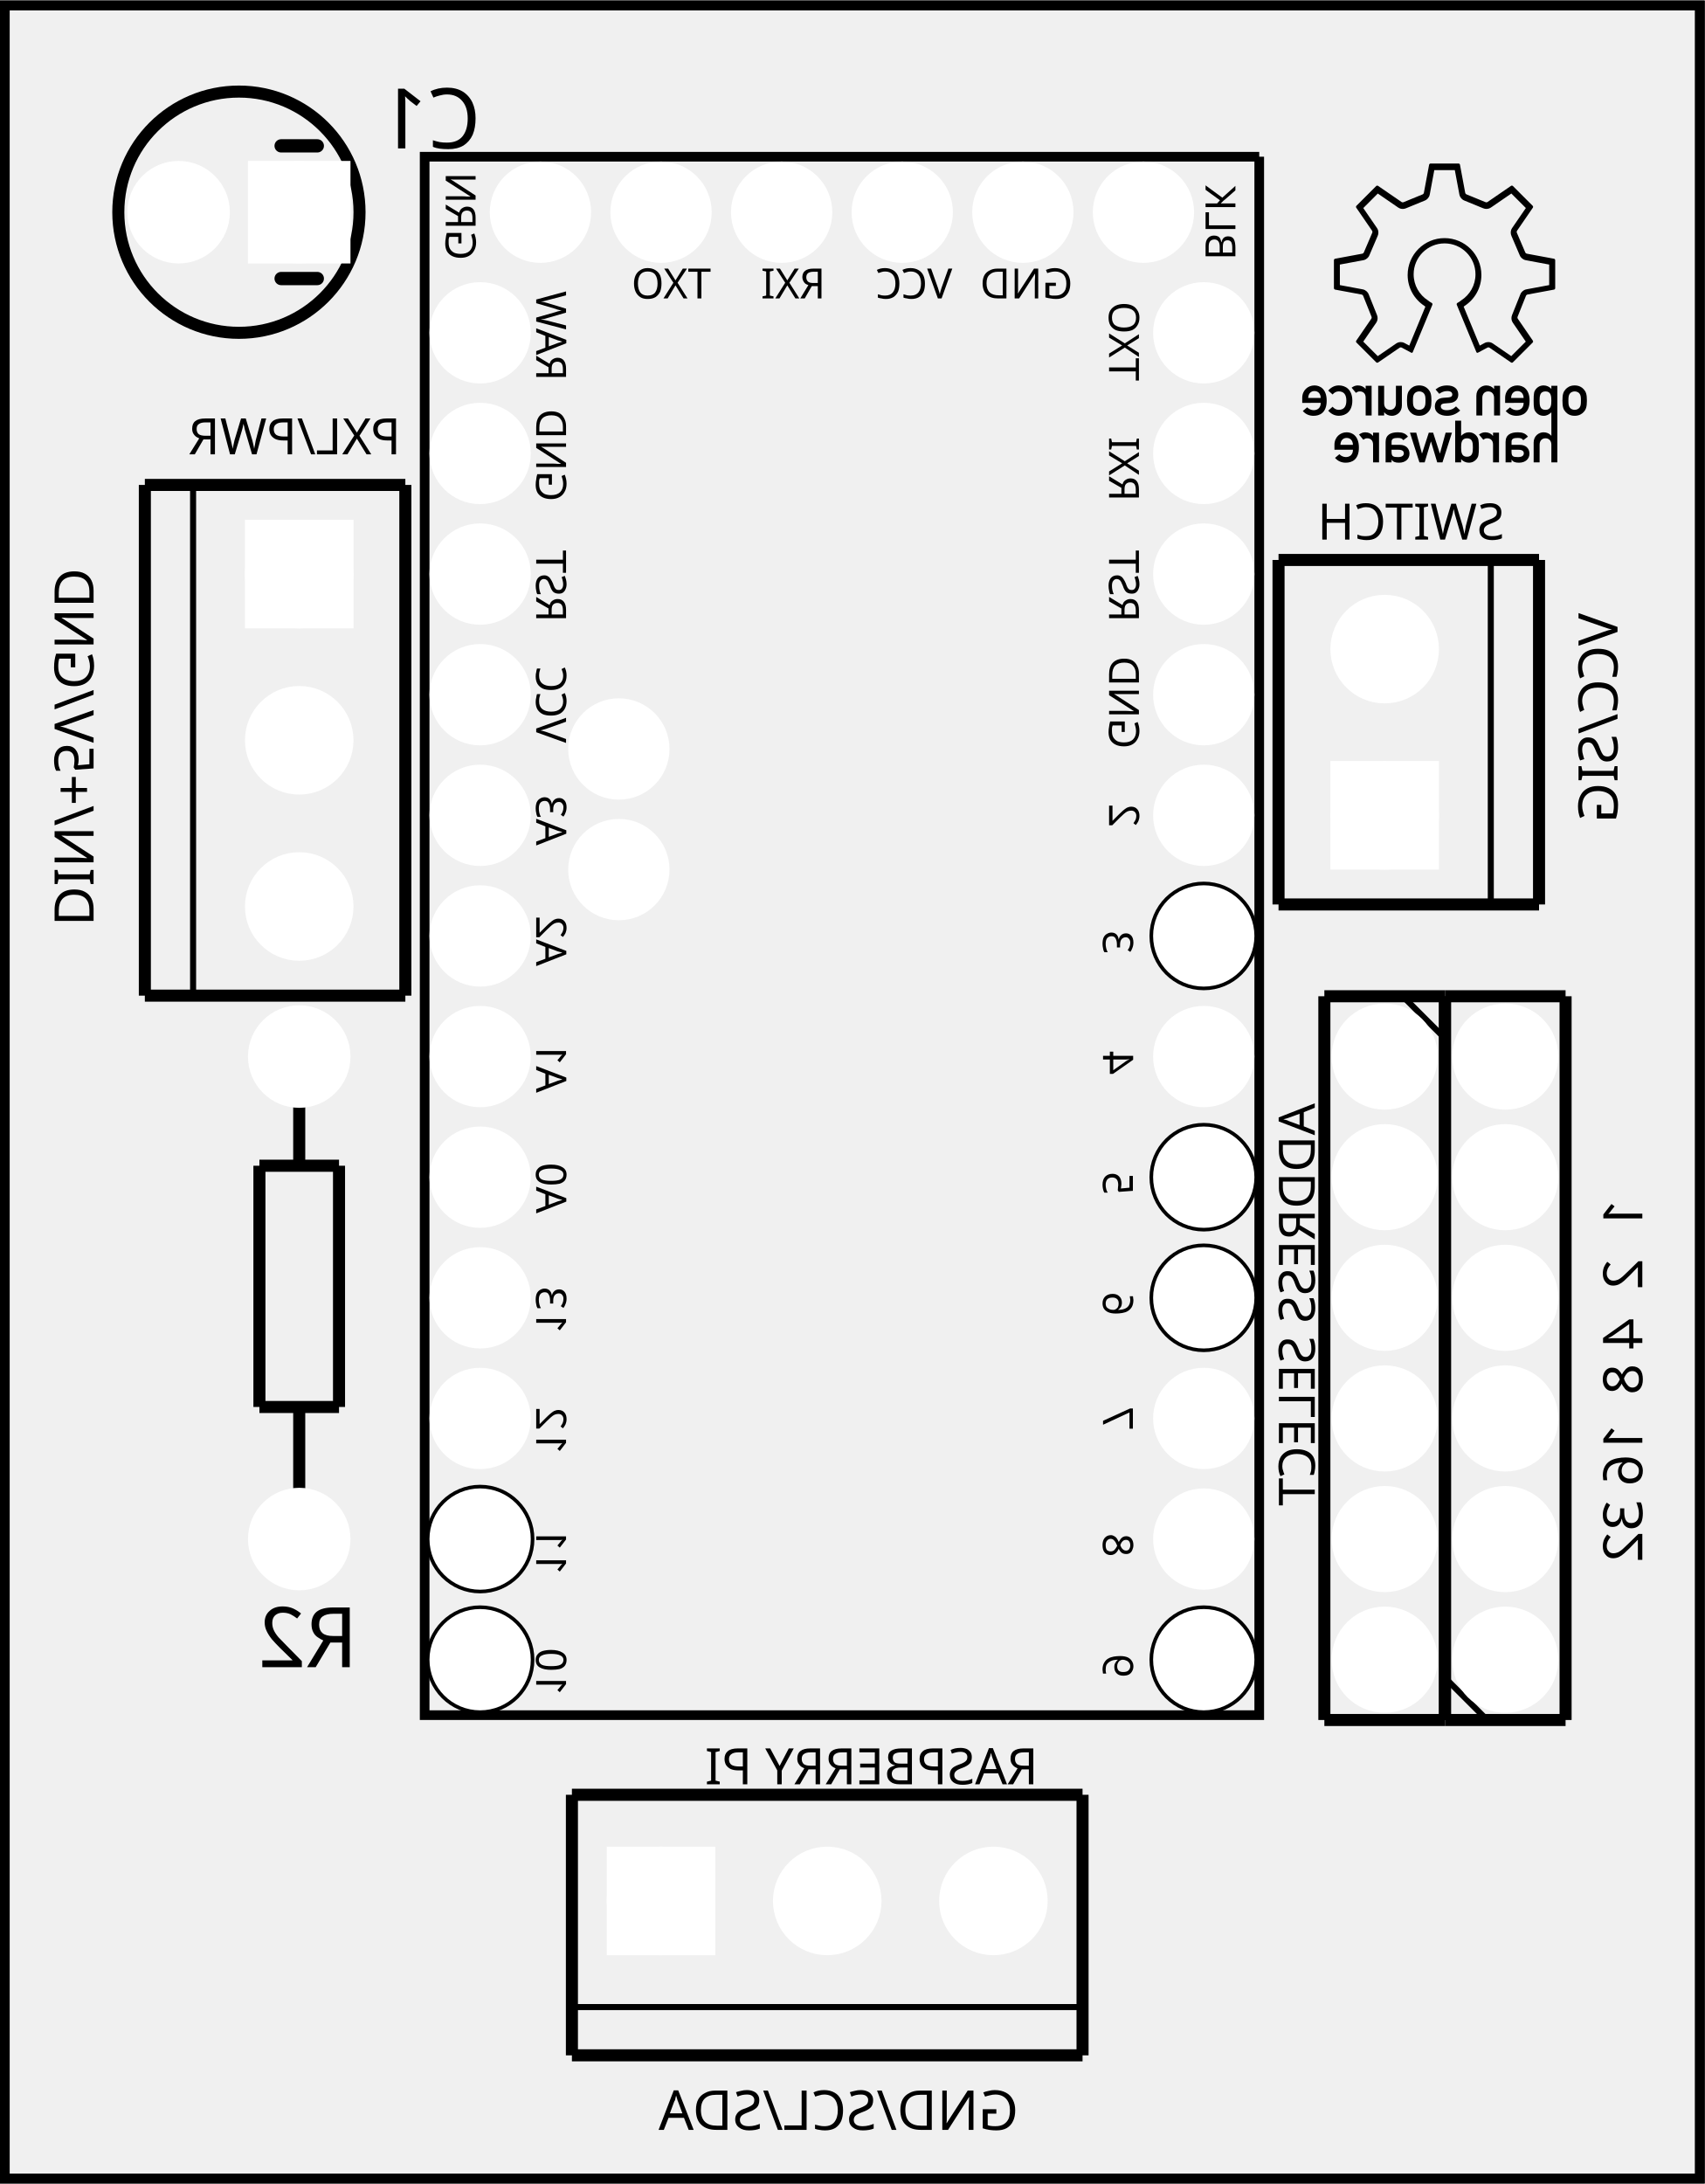
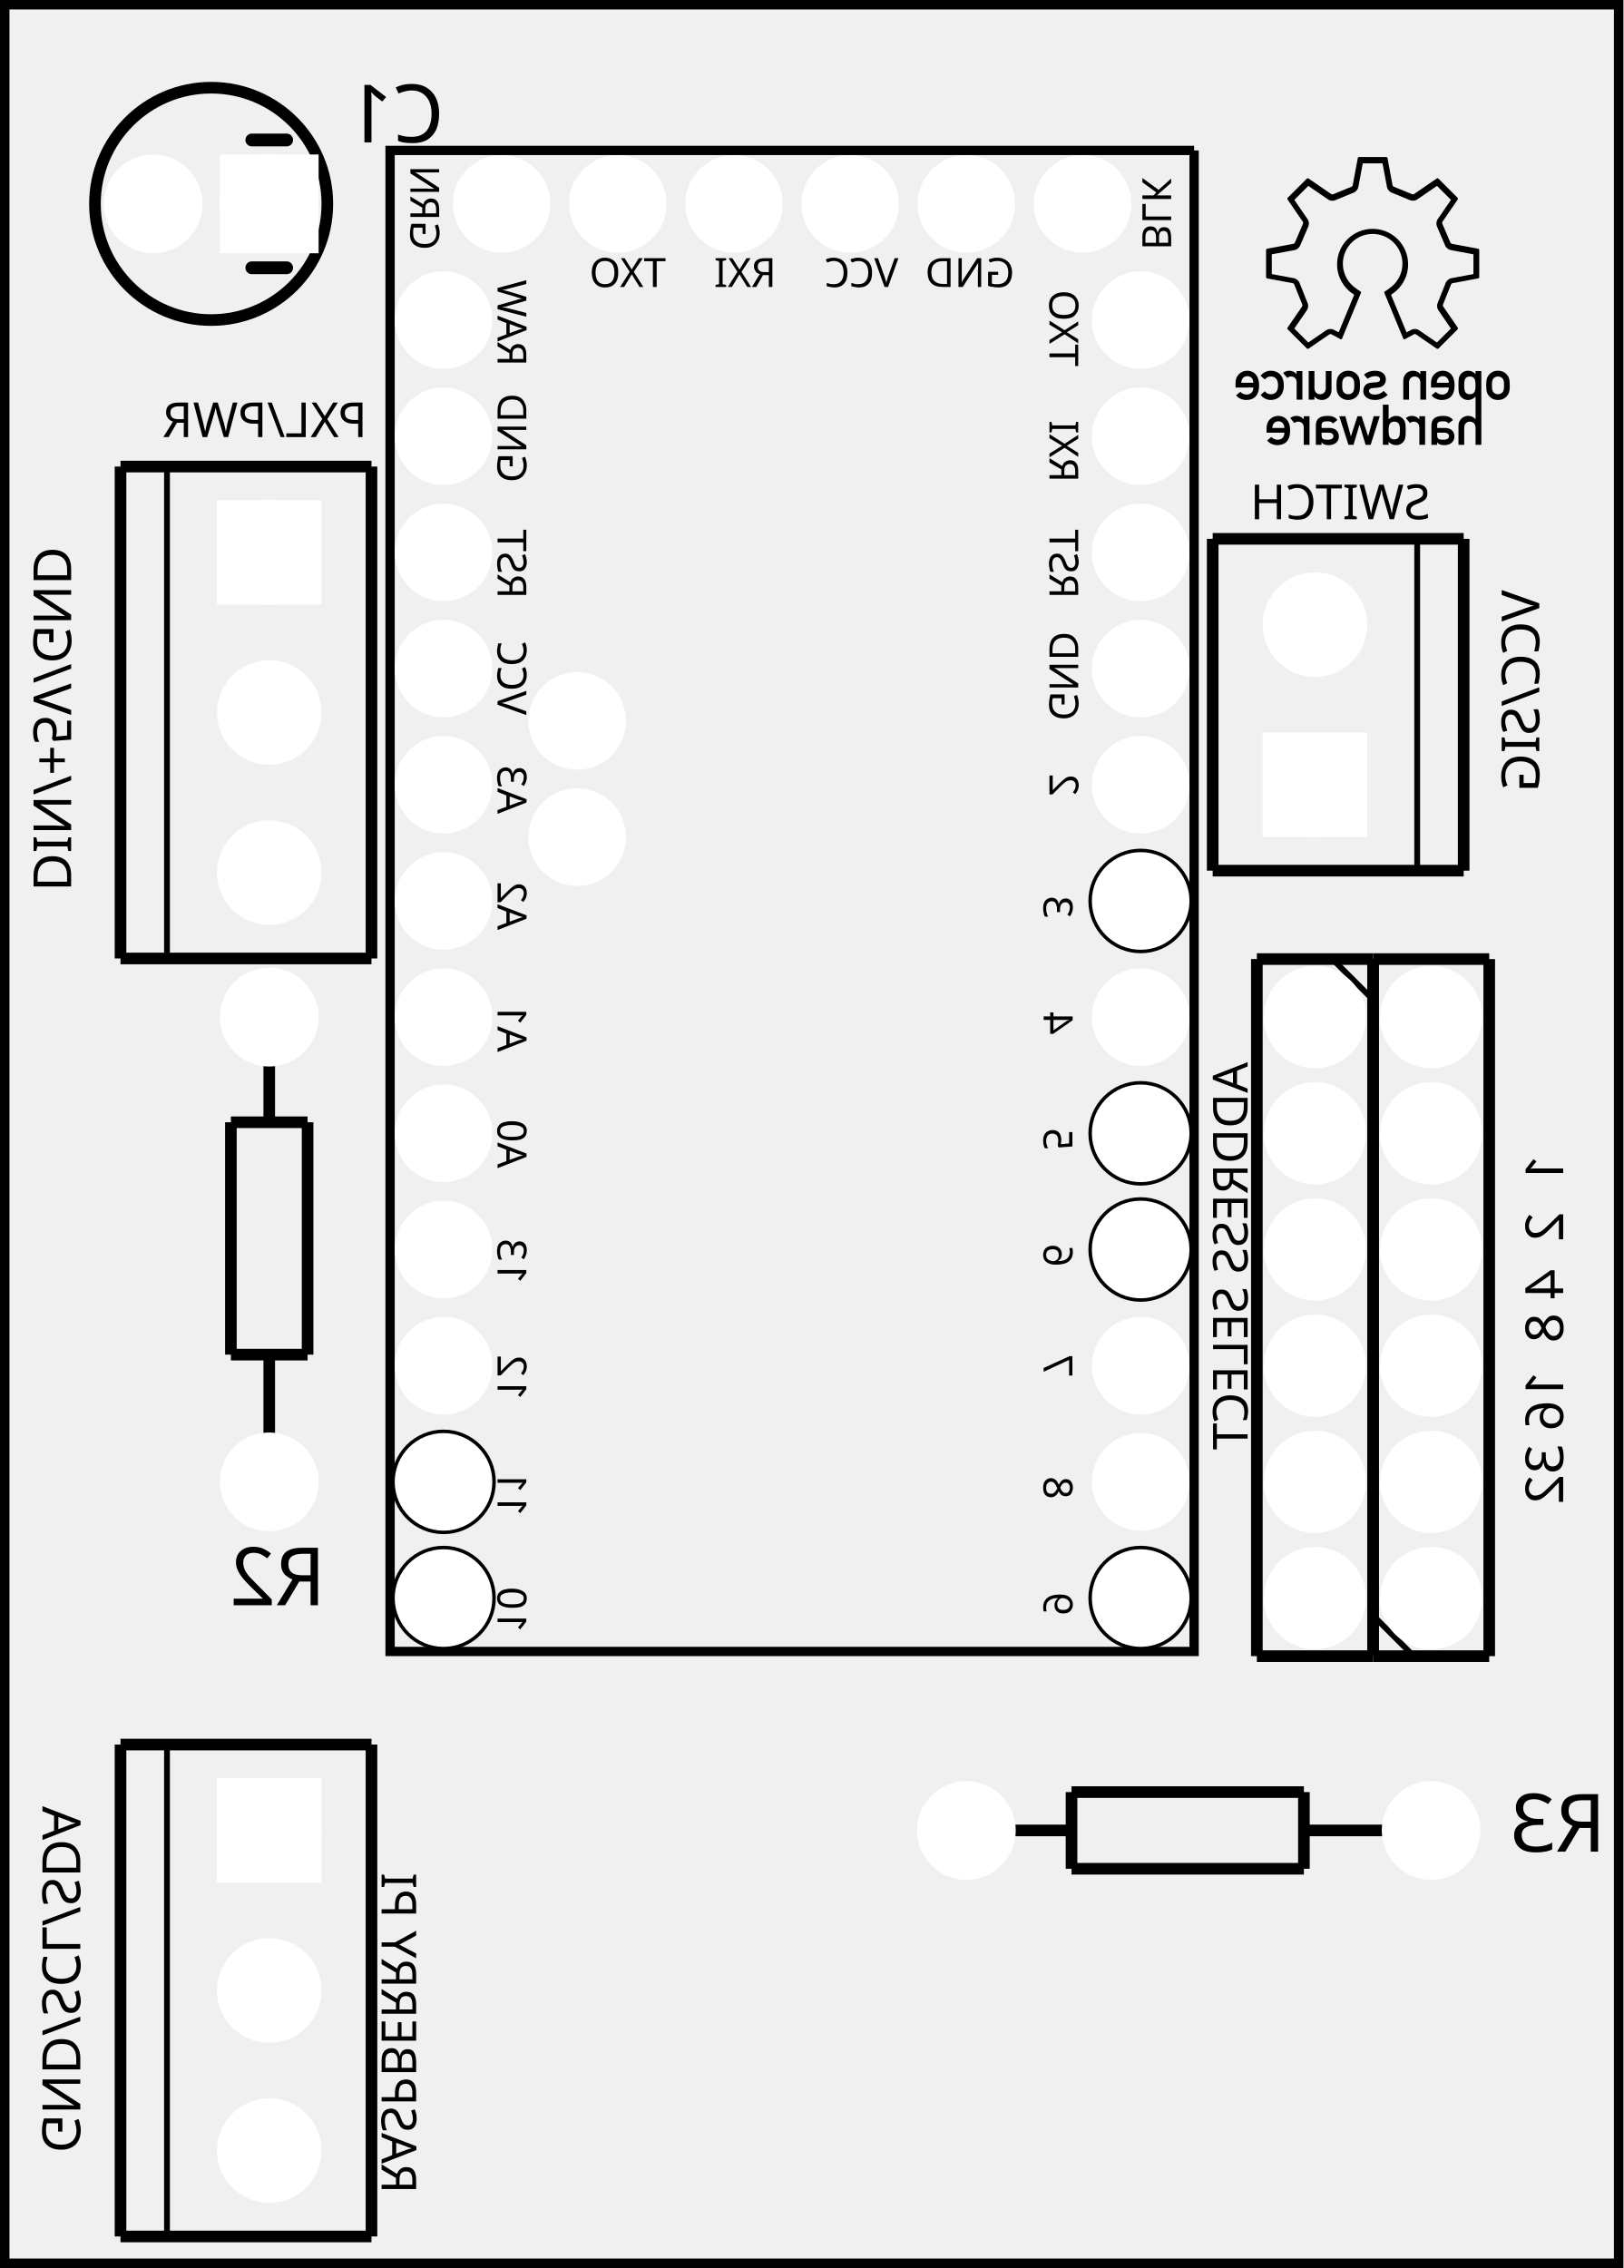
- <svg xmlns="http://www.w3.org/2000/svg" width="1.413in" x="0in" version="1.2" y="0in" height="1.81in" viewBox="0 0 101.769 130.298" baseProfile="tiny">
-   <g transform="matrix(-1, 0, 0, 1, 101.769, 0)">
+ <svg xmlns="http://www.w3.org/2000/svg" width="1.397in" x="0in" version="1.2" y="0in" height="1.952in" viewBox="0 0 100.59 140.551" baseProfile="tiny">
+   <g transform="matrix(-1, 0, 0, 1, 100.59, 0)">
    <g partID="19672">
      <g id="silkscreen">
-         <rect width="101.193" x="0.288" y="0.288" fill="none" height="129.722" stroke="black" stroke-width="0.576" />
+         <rect width="100.014" x="0.288" y="0.288" fill="none" height="139.975" stroke="black" stroke-width="0.576" />
      </g>
    </g>
    <g partID="19670">
      <g id="board">
-         <rect width="101.193" x="0.288" y="0.288" fill="none" height="129.722" stroke="black" fill-opacity="0.5" id="boardoutline" stroke-width="0.5" />
+         <rect width="100.014" x="0.288" y="0.288" fill="none" height="139.975" stroke="black" fill-opacity="0.5" id="boardoutline" stroke-width="0.5" />
+       </g>
+     </g>
+     <g partID="1580192">
+       <g transform="translate(9.20584,110.338)">
+         <g id="silkscreen">
+           <line stroke="black" y1="3.096" x1="5.4" y2="3.096" stroke-width="0.72" x2="10.584" />
+           <line stroke="black" y1="3.096" x1="24.984" y2="3.096" stroke-width="0.72" x2="28.8" />
+           <line stroke="black" y1="0.72" x1="10.584" y2="0.72" stroke-width="0.72" x2="24.984" />
+           <line stroke="black" y1="0.72" x1="24.984" y2="5.472" stroke-width="0.72" x2="24.984" />
+           <line stroke="black" y1="5.472" x1="24.984" y2="5.472" stroke-width="0.72" x2="10.584" />
+           <line stroke="black" y1="5.472" x1="10.584" y2="0.72" stroke-width="0.72" x2="10.584" />
+         </g>
      </g>
    </g>
    <g partID="1571080">
      <g transform="translate(7.03296,9.72776)">
        <g id="silkscreen">
          <path fill="black" fill-rule="evenodd" d="M4.499,17.837l0.356,0l0,-1.209c0,-0.437,-0.301,-0.584,-0.737,-0.584c-0.266,0,-0.461,0.07,-0.598,0.259l0.28,0.213c0.063,-0.101,0.15,-0.136,0.335,-0.136c0.255,0,0.363,0.06,0.363,0.227l0,0.185l-0.493,0c-0.381,0,-0.577,0.241,-0.577,0.524c0,0.308,0.231,0.542,0.625,0.542c0.241,0,0.363,-0.056,0.437,-0.178l0.007,0L4.499,17.837zM4.499,17.215c0,0.276,-0.101,0.308,-0.398,0.308c-0.241,0,-0.336,-0.105,-0.336,-0.224c0,-0.129,0.098,-0.213,0.308,-0.213l0.426,0L4.499,17.215z" />
          <path fill="black" fill-rule="evenodd" d="M5.247,17.837l0.356,0l0,-1.066c0,-0.258,0.171,-0.37,0.346,-0.37c0.091,0,0.15,0.024,0.234,0.088l0.259,-0.308c-0.108,-0.084,-0.227,-0.136,-0.37,-0.136c-0.189,0,-0.349,0.07,-0.461,0.21L5.603,16.254l0,-0.189l-0.356,0L5.247,17.837z" />
          <path fill="black" fill-rule="evenodd" d="M7.508,17.837l0.356,0l0,-2.488l-0.356,0l0,0.905c-0.133,-0.126,-0.276,-0.21,-0.458,-0.21c-0.217,0,-0.374,0.098,-0.475,0.231c-0.098,0.126,-0.126,0.241,-0.126,0.674c0,0.437,0.028,0.552,0.126,0.678c0.101,0.133,0.259,0.231,0.475,0.231c0.182,0,0.346,-0.084,0.458,-0.206L7.508,17.837zM7.159,16.401c0.332,0,0.349,0.294,0.349,0.549c0,0.259,-0.017,0.552,-0.349,0.552c-0.335,0,-0.353,-0.276,-0.353,-0.552C6.806,16.677,6.823,16.401,7.159,16.401" />
          <polygon fill="black" points="9.684,17.837,9.998,17.837,10.564,16.066,10.187,16.066,9.848,17.306,9.841,17.306,9.439,16.066,9.18,16.066,8.779,17.306,8.772,17.306,8.433,16.066,8.055,16.066,8.621,17.837,8.936,17.837,9.306,16.597,9.313,16.597" fill-rule="evenodd" />
          <path fill="black" fill-rule="evenodd" d="M11.661,17.837l0.356,0l0,-1.209c0,-0.437,-0.301,-0.584,-0.737,-0.584c-0.266,0,-0.461,0.07,-0.598,0.259l0.28,0.213c0.063,-0.101,0.15,-0.136,0.335,-0.136c0.255,0,0.363,0.06,0.363,0.227l0,0.185l-0.493,0c-0.381,0,-0.577,0.241,-0.577,0.524c0,0.308,0.231,0.542,0.626,0.542c0.241,0,0.363,-0.056,0.437,-0.178l0.007,0L11.661,17.837zM11.661,17.215c0,0.276,-0.101,0.308,-0.398,0.308c-0.241,0,-0.335,-0.105,-0.335,-0.224c0,-0.129,0.098,-0.213,0.308,-0.213l0.426,0L11.661,17.215z" />
          <path fill="black" fill-rule="evenodd" d="M12.409,17.837l0.356,0l0,-1.066c0,-0.258,0.171,-0.37,0.346,-0.37c0.091,0,0.15,0.024,0.234,0.088l0.259,-0.308c-0.108,-0.084,-0.227,-0.136,-0.37,-0.136c-0.189,0,-0.349,0.07,-0.461,0.21l-0.007,0l0,-0.189l-0.356,0L12.409,17.837z" />
          <path fill="black" fill-rule="evenodd" d="M15.071,17.086l0,-0.294c0,-0.458,-0.339,-0.748,-0.73,-0.748c-0.342,0,-0.73,0.224,-0.73,0.912c0,0.727,0.423,0.902,0.786,0.902c0.238,0,0.465,-0.084,0.639,-0.287l-0.259,-0.22c-0.105,0.109,-0.252,0.171,-0.388,0.171c-0.245,0,-0.423,-0.147,-0.423,-0.437L15.071,17.086zM13.967,16.792c0.007,-0.269,0.164,-0.412,0.374,-0.412s0.363,0.143,0.374,0.412L13.967,16.792z" />
          <path fill="black" fill-rule="evenodd" d="M0,14.151c0,0.384,0.056,0.531,0.192,0.681c0.098,0.108,0.262,0.227,0.538,0.227c0.276,0,0.44,-0.119,0.538,-0.227c0.136,-0.15,0.192,-0.297,0.192,-0.681c0,-0.381,-0.056,-0.528,-0.192,-0.678c-0.098,-0.108,-0.262,-0.227,-0.538,-0.227c-0.276,0,-0.44,0.119,-0.538,0.227C0.056,13.624,0,13.77,0,14.151M1.104,14.155c0,0.255,-0.021,0.325,-0.087,0.419c-0.052,0.073,-0.164,0.129,-0.287,0.129c-0.122,0,-0.234,-0.056,-0.287,-0.129c-0.066,-0.094,-0.087,-0.164,-0.087,-0.423c0,-0.255,0.021,-0.325,0.087,-0.419c0.052,-0.073,0.164,-0.129,0.287,-0.129c0.122,0,0.234,0.056,0.287,0.129C1.083,13.826,1.104,13.896,1.104,14.155" />
          <path fill="black" fill-rule="evenodd" d="M4.881,14.288l0,-0.294c0,-0.458,-0.339,-0.748,-0.73,-0.748c-0.343,0,-0.73,0.224,-0.73,0.912c0,0.727,0.423,0.902,0.786,0.902c0.238,0,0.465,-0.084,0.639,-0.287l-0.259,-0.22c-0.105,0.108,-0.252,0.171,-0.388,0.171c-0.245,0,-0.423,-0.147,-0.423,-0.437L4.881,14.288zM3.777,13.994c0.007,-0.269,0.164,-0.412,0.374,-0.412s0.363,0.143,0.374,0.412L3.777,13.994z" />
          <path fill="black" fill-rule="evenodd" d="M5.185,15.039l0.356,0l0,-1.055c0,-0.241,0.15,-0.381,0.353,-0.381c0.199,0,0.349,0.14,0.349,0.381l0,1.055l0.356,0l0,-1.177c0,-0.402,-0.314,-0.615,-0.591,-0.615c-0.189,0,-0.349,0.07,-0.461,0.21l-0.007,0l0,-0.189l-0.356,0L5.185,15.039z" />
          <path fill="black" fill-rule="evenodd" d="M7.564,14.742c0.227,0.213,0.493,0.318,0.779,0.318c0.412,0,0.734,-0.199,0.734,-0.545c0,-0.283,-0.147,-0.507,-0.514,-0.531l-0.294,-0.021c-0.178,-0.014,-0.234,-0.091,-0.234,-0.168c0,-0.122,0.077,-0.213,0.304,-0.213c0.192,0,0.336,0.067,0.475,0.164l0.22,-0.258c-0.175,-0.147,-0.384,-0.241,-0.696,-0.241c-0.374,0,-0.66,0.185,-0.66,0.545c0,0.304,0.217,0.479,0.51,0.503l0.315,0.028c0.122,0.01,0.217,0.049,0.217,0.175c0,0.15,-0.147,0.227,-0.349,0.227c-0.238,0,-0.405,-0.077,-0.559,-0.227L7.564,14.742z" />
          <path fill="black" fill-rule="evenodd" d="M9.28,14.151c0,0.384,0.056,0.531,0.192,0.681c0.098,0.108,0.262,0.227,0.538,0.227c0.276,0,0.44,-0.119,0.538,-0.227c0.136,-0.15,0.192,-0.297,0.192,-0.681c0,-0.381,-0.056,-0.528,-0.192,-0.678c-0.098,-0.108,-0.262,-0.227,-0.538,-0.227c-0.276,0,-0.44,0.119,-0.538,0.227C9.336,13.624,9.28,13.77,9.28,14.151M10.384,14.155c0,0.255,-0.021,0.325,-0.087,0.419c-0.052,0.073,-0.164,0.129,-0.287,0.129c-0.122,0,-0.234,-0.056,-0.286,-0.129c-0.067,-0.094,-0.088,-0.164,-0.088,-0.423c0,-0.255,0.021,-0.325,0.088,-0.419c0.052,-0.073,0.164,-0.129,0.286,-0.129c0.122,0,0.234,0.056,0.287,0.129C10.363,13.826,10.384,13.896,10.384,14.155" />
          <path fill="black" fill-rule="evenodd" d="M11.045,14.445c0,0.402,0.315,0.615,0.594,0.615c0.185,0,0.346,-0.07,0.458,-0.21l0.007,0l0,0.189l0.356,0l0,-1.772l-0.356,0l0,1.055c0,0.241,-0.15,0.381,-0.35,0.381c-0.203,0,-0.353,-0.14,-0.353,-0.381l0,-1.055l-0.356,0L11.045,14.445z" />
          <path fill="black" fill-rule="evenodd" d="M12.851,15.039l0.356,0l0,-1.066c0,-0.259,0.171,-0.37,0.346,-0.37c0.091,0,0.15,0.024,0.234,0.087l0.259,-0.308c-0.109,-0.084,-0.227,-0.136,-0.37,-0.136c-0.189,0,-0.35,0.07,-0.461,0.21l-0.007,0l0,-0.189l-0.356,0L12.851,15.039z" />
          <path fill="black" fill-rule="evenodd" d="M15.181,14.518c-0.087,0.108,-0.213,0.185,-0.36,0.185c-0.29,0,-0.461,-0.164,-0.461,-0.549c0,-0.388,0.171,-0.552,0.461,-0.552c0.147,0,0.273,0.077,0.36,0.185l0.262,-0.234c-0.154,-0.178,-0.367,-0.308,-0.636,-0.308c-0.409,0,-0.804,0.259,-0.804,0.908c0,0.647,0.395,0.905,0.804,0.905c0.269,0,0.482,-0.129,0.636,-0.307L15.181,14.518z" />
          <path fill="black" fill-rule="evenodd" d="M16.994,14.288l0,-0.294c0,-0.458,-0.339,-0.748,-0.73,-0.748c-0.343,0,-0.73,0.224,-0.73,0.912c0,0.727,0.423,0.902,0.786,0.902c0.238,0,0.465,-0.084,0.639,-0.287l-0.259,-0.22c-0.105,0.108,-0.252,0.171,-0.388,0.171c-0.245,0,-0.423,-0.147,-0.423,-0.437L16.994,14.288zM15.89,13.994c0.007,-0.269,0.164,-0.412,0.374,-0.412s0.363,0.143,0.374,0.412L15.89,13.994z" />
          <path fill="black" d="M2.471,14.704c0.335,0,0.353,-0.276,0.353,-0.549c0,-0.276,-0.017,-0.552,-0.353,-0.552c-0.332,0,-0.349,0.294,-0.349,0.552C2.121,14.41,2.139,14.704,2.471,14.704M1.763,17.837l0,-4.57l0.358,0l0,0.185c0.112,-0.122,0.276,-0.206,0.458,-0.206c0.217,0,0.374,0.098,0.475,0.231c0.098,0.126,0.126,0.241,0.126,0.678c0,0.433,-0.028,0.549,-0.126,0.674c-0.101,0.133,-0.259,0.231,-0.475,0.231c-0.182,0,-0.325,-0.084,-0.458,-0.21l-0.001,1.404c0.119,-0.14,0.28,-0.21,0.468,-0.21c0.276,0,0.591,0.213,0.591,0.615l0,1.178l-0.356,0l0,-1.055c0,-0.241,-0.15,-0.381,-0.349,-0.381c-0.203,0,-0.353,0.14,-0.353,0.381l0,1.055L1.763,17.837z" />
          <g>
            <path fill="black" d="M15.031,5.684l-1.622,-0.302c-0.039,-0.007,-0.083,-0.044,-0.096,-0.083l-0.497,-1.16c-0.019,-0.036,-0.015,-0.092,0.008,-0.125l0.945,-1.377c0.023,-0.033,0.018,-0.084,-0.01,-0.112l-1.18,-1.18c-0.029,-0.029,-0.079,-0.033,-0.112,-0.01l-1.402,0.962c-0.033,0.023,-0.09,0.027,-0.126,0.009l-1.124,-0.46c-0.038,-0.013,-0.075,-0.055,-0.083,-0.095L9.419,0.072C9.411,0.032,9.372,0,9.332,0L7.663,0c-0.04,0,-0.079,0.032,-0.086,0.072L7.264,1.75c-0.007,0.04,-0.045,0.082,-0.083,0.095l-1.125,0.46c-0.036,0.018,-0.093,0.014,-0.126,-0.009l-1.401,-0.962c-0.033,-0.023,-0.084,-0.018,-0.112,0.01L3.236,2.525c-0.028,0.029,-0.033,0.079,-0.01,0.112l0.945,1.377c0.023,0.033,0.026,0.09,0.008,0.125l-0.497,1.16c-0.013,0.038,-0.056,0.075,-0.096,0.083l-1.622,0.302c-0.04,0.007,-0.072,0.046,-0.072,0.087l9.86676e-05,1.669c0,0.04,0.032,0.079,0.072,0.087l1.582,0.294c0.04,0.007,0.082,0.045,0.094,0.083l0.494,1.234c0.018,0.036,0.014,0.093,-0.009,0.126l-0.899,1.31c-0.023,0.033,-0.018,0.084,0.01,0.112l1.181,1.18c0.028,0.028,0.079,0.033,0.112,0.01l1.286,-0.883c0.033,-0.023,0.089,-0.024,0.123,-0.004l0.567,0.303c0.036,0.018,0.078,0.003,0.093,-0.034L7.769,8.431c0.015,-0.037,0,-0.085,-0.034,-0.106l-0.142,-0.087c-0.026,-0.016,-0.062,-0.044,-0.09,-0.069c-0.512,-0.328,-0.852,-0.902,-0.852,-1.555c0,-1.02,0.827,-1.846,1.846,-1.846c1.02,0,1.846,0.827,1.846,1.846c0,0.653,-0.34,1.227,-0.852,1.555c-0.028,0.025,-0.063,0.053,-0.09,0.069l-0.142,0.087c-0.034,0.021,-0.05,0.068,-0.034,0.106l1.17,2.827c0.015,0.037,0.057,0.053,0.093,0.034l0.567,-0.303c0.035,-0.02,0.09,-0.019,0.123,0.004l1.287,0.883c0.033,0.023,0.084,0.018,0.112,-0.01l1.181,-1.18c0.029,-0.029,0.033,-0.079,0.01,-0.112l-0.899,-1.31c-0.023,-0.033,-0.027,-0.09,-0.009,-0.126l0.494,-1.234c0.012,-0.038,0.054,-0.076,0.094,-0.083l1.582,-0.294c0.039,-0.007,0.072,-0.046,0.072,-0.087l0,-1.669C15.102,5.73,15.07,5.691,15.031,5.684zM14.747,7.257l-1.364,0.254c-0.103,0.02,-0.17,0.064,-0.228,0.114c-0.052,0.048,-0.099,0.104,-0.132,0.191l-0.49,1.225c-0.031,0.073,-0.038,0.134,-0.038,0.19c0.002,0.088,0.017,0.173,0.083,0.274l0.773,1.126l-0.866,0.866l-1.103,-0.757c-0.097,-0.064,-0.183,-0.079,-0.267,-0.081c-0.071,0.001,-0.143,0.013,-0.225,0.056l-9.86676e-05,0l-0.286,0.153l-0.961,-2.323c0.023,-0.017,0.044,-0.034,0.066,-0.052c0.597,-0.392,0.992,-1.07,0.992,-1.839c-0,-1.216,-0.985,-2.201,-2.201,-2.201c-1.216,0,-2.201,0.985,-2.201,2.201c0,0.769,0.395,1.447,0.992,1.839c0.021,0.018,0.043,0.035,0.066,0.052l-0.961,2.323l-0.286,-0.153c-0.082,-0.044,-0.156,-0.055,-0.225,-0.056c-0.085,0.001,-0.171,0.017,-0.267,0.081l-1.103,0.757l-0.867,-0.866l0.773,-1.127c0.066,-0.101,0.081,-0.185,0.083,-0.274c-0.001,-0.057,-0.008,-0.119,-0.038,-0.189l-0.491,-1.228c-0.033,-0.086,-0.08,-0.141,-0.132,-0.189c-0.058,-0.05,-0.125,-0.093,-0.229,-0.113l-1.363,-0.254l-9.86676e-05,-1.225L3.651,5.77c0.102,-0.02,0.167,-0.062,0.225,-0.11c0.051,-0.046,0.098,-0.098,0.133,-0.182l0,9.86675e-05l0.494,-1.153c0.033,-0.073,0.043,-0.138,0.043,-0.201c-0.002,-0.086,-0.016,-0.171,-0.081,-0.271l-0.821,-1.196l0.866,-0.866l1.218,0.836c0.102,0.066,0.185,0.08,0.274,0.082c0.058,-0,0.119,-0.008,0.19,-0.038l1.12,-0.459c0.087,-0.034,0.141,-0.081,0.188,-0.133c0.049,-0.058,0.09,-0.123,0.111,-0.225L7.885,0.395l1.225,0l0.272,1.459c0.021,0.103,0.063,0.168,0.111,0.226c0.047,0.052,0.102,0.1,0.189,0.134l1.12,0.459c0.07,0.03,0.13,0.037,0.188,0.038c0.088,-0.002,0.172,-0.016,0.274,-0.082l1.219,-0.837l0.866,0.867l-0.819,1.194c-0.066,0.098,-0.08,0.185,-0.082,0.272c0.001,0.062,0.01,0.125,0.041,0.194l0.497,1.16l9.86676e-05,0c0.035,0.084,0.082,0.136,0.133,0.182c0.058,0.048,0.122,0.089,0.224,0.11l1.404,0.261L14.747,7.257z" />
          </g>
        </g>
      </g>
    </g>
    <g partID="1517352">
      <g transform="translate(16.9458,104.074)">
        <g transform="matrix(-1,0,0,-1,0,0)">
          <g id="silkscreen">
            <line stroke="black" y1="1.44" stroke-width="0.72" x1="1.44" y2="44.64" x2="1.44" />
            <line stroke="black" y1="44.64" stroke-width="0.72" x1="1.44" y2="44.64" x2="8.64" />
            <line stroke="black" y1="44.64" stroke-width="0.72" x1="8.64" y2="1.44" x2="8.64" />
            <line stroke="black" y1="1.44" stroke-width="0.72" x1="8.64" y2="1.44" x2="1.44" />
            <line stroke="black" y1="3.96" stroke-width="0.36" x1="1.44" y2="1.44" x2="3.96" />
          </g>
        </g>
      </g>
    </g>
    <g partID="1517072">
      <g transform="translate(14.0658,57.9939)">
        <g id="silkscreen">
          <line stroke="black" y1="1.44" stroke-width="0.72" x1="1.44" y2="44.64" x2="1.44" />
          <line stroke="black" y1="44.64" stroke-width="0.72" x1="1.44" y2="44.64" x2="8.64" />
          <line stroke="black" y1="44.64" stroke-width="0.72" x1="8.64" y2="1.44" x2="8.64" />
          <line stroke="black" y1="1.44" stroke-width="0.72" x1="8.64" y2="1.44" x2="1.44" />
          <line stroke="black" y1="3.96" stroke-width="0.36" x1="1.44" y2="1.44" x2="3.96" />
        </g>
      </g>
    </g>
    <g partID="1551722">
      <g transform="translate(76.1298,27.4731)">
        <g id="silkscreen">
          <line stroke="black" id="vertical-left" y1="1.44" stroke-width="0.72" x1="1.44" y2="31.924" x2="1.44" />
          <line stroke="black" id="bottom" y1="31.924" stroke-width="0.72" x1="1.44" y2="31.924" x2="16.992" />
          <line stroke="black" id="vertical-right" y1="31.924" stroke-width="0.72" x1="16.992" y2="1.44" x2="16.992" />
          <line stroke="black" id="top" y1="1.44" stroke-width="0.72" x1="16.992" y2="1.44" x2="1.44" />
          <line stroke="black" id="mid-vertical" y1="31.924" stroke-width="0.36" x1="14.112" y2="1.44" x2="14.112" />
        </g>
      </g>
    </g>
    <g partID="1519672">
-       <g transform="translate(69.0662,105.658)">
-         <g transform="matrix(0,1,-1,0,0,0)">
+       <g transform="translate(76.1298,106.673)">
+         <g transform="matrix(1,0,0,1,0,0)">
          <g id="silkscreen">
            <line stroke="black" id="vertical-left" y1="1.44" stroke-width="0.72" x1="1.44" y2="31.924" x2="1.44" />
            <line stroke="black" id="bottom" y1="31.924" stroke-width="0.72" x1="1.44" y2="31.924" x2="16.992" />
            <line stroke="black" id="vertical-right" y1="31.924" stroke-width="0.72" x1="16.992" y2="1.44" x2="16.992" />
            <line stroke="black" id="top" y1="1.44" stroke-width="0.72" x1="16.992" y2="1.44" x2="1.44" />
            <line stroke="black" id="mid-vertical" y1="31.924" stroke-width="0.36" x1="14.112" y2="1.44" x2="14.112" />
          </g>
        </g>
      </g>
    </g>
    <g partID="1531542">
      <g transform="translate(26.8818,55.3949)">
        <g transform="matrix(-1,0,0,-1,0,0)">
          <g id="silkscreen">
            <line stroke="black" id="vertical-left" y1="1.44" stroke-width="0.72" x1="1.44" y2="22.003" x2="1.44" />
            <line stroke="black" id="bottom" y1="22.003" stroke-width="0.72" x1="1.44" y2="22.003" x2="16.992" />
            <line stroke="black" id="vertical-right" y1="22.003" stroke-width="0.72" x1="16.992" y2="1.44" x2="16.992" />
            <line stroke="black" id="top" y1="1.44" stroke-width="0.72" x1="16.992" y2="1.44" x2="1.44" />
            <line stroke="black" id="mid-vertical" y1="22.003" stroke-width="0.36" x1="14.112" y2="1.44" x2="14.112" />
          </g>
        </g>
      </g>
    </g>
    <g partID="1567502">
      <g transform="translate(79.9458,5.07392)">
        <g id="silkscreen">
          <circle fill="none" cx="7.56" cy="7.56" stroke="black" r="7.2" id="circle7" stroke-width="0.72" />
          <path fill="none" stroke="black" stroke-linecap="round" stroke-width="0.792" d="m2.88,3.6,2.16,0" />
          <path fill="none" stroke="black" stroke-linecap="round" stroke-width="0.792" d="m2.88,11.52,2.16,0" />
        </g>
      </g>
    </g>
    <g partID="1567130">
      <g transform="translate(6.65728,56.3072)">
        <g transform="matrix(0,1,-1,0,0,0)">
          <g id="silkscreen">
            <text x="26.079" y="2.934" fill="black" font-family="OCRA" text-anchor="middle" id="label" xml:space="preserve" stroke-width="0" font-size="3.26">1  2  4 8  16 32</text>
          </g>
        </g>
      </g>
    </g>
    <g partID="1567100">
      <g transform="translate(8.14608,31.3659)">
        <g transform="matrix(0,1,-1,0,0,0)">
          <g id="silkscreen">
            <text x="11.448" y="2.944" fill="black" font-family="OCRA" text-anchor="middle" id="label" xml:space="preserve" stroke-width="0" font-size="3.271">VCC/SIG</text>
          </g>
        </g>
      </g>
    </g>
    <g partID="1567070">
      <g transform="translate(95.569,62.549)">
        <g transform="matrix(0,-1,1,0,0,0)">
          <g id="silkscreen">
            <text x="17.989" y="2.944" fill="black" font-family="OCRA" text-anchor="middle" id="label" xml:space="preserve" stroke-width="0" font-size="3.271">DIN/+5V/GND</text>
          </g>
        </g>
      </g>
    </g>
    <g partID="1564040">
-       <g transform="translate(33.7058,124.154)">
-         <g id="silkscreen">
-           <text x="18" y="2.945" fill="black" font-family="OCRA" text-anchor="middle" id="label" xml:space="preserve" stroke-width="0" font-size="3.273">GND/SCL/SDA</text>
+       <g transform="translate(95.013,140.679)">
+         <g transform="matrix(0,-1,1,0,0,0)">
+           <g id="silkscreen">
+             <text x="18" y="2.945" fill="black" font-family="OCRA" text-anchor="middle" id="label" xml:space="preserve" stroke-width="0" font-size="3.273">GND/SCL/SDA</text>
+           </g>
        </g>
      </g>
    </g>
    <g partID="19672">
      <g id="silkscreen">
-         <rect width="101.193" x="0.288" y="0.288" fill="none" height="129.722" stroke="black" stroke-width="0.576" />
+         <rect width="100.014" x="0.288" y="0.288" fill="none" height="139.975" stroke="black" stroke-width="0.576" />
      </g>
    </g>
    <g partID="56642">
      <g transform="translate(26.3058,9.03392)">
        <g id="silkscreen">
          <path fill="none" stroke="black" stroke-width="0.576" d="M0.288,0.288l0,93.022l49.824,0L50.112,0.288L0.288,0.288" />
          <circle fill="none" cx="3.6" cy="68.4" stroke="black" r="2.88" stroke-width="0.72" />
          <circle fill="none" cx="3.6" cy="61.2" stroke="black" r="2.88" stroke-width="0.72" />
          <circle fill="none" cx="3.6" cy="46.8" stroke="black" r="2.88" stroke-width="0.72" />
          <circle fill="none" cx="3.6" cy="90" stroke="black" r="2.88" stroke-width="0.72" />
          <circle fill="none" cx="46.8" cy="90" stroke="black" r="2.88" stroke-width="0.72" />
          <circle fill="none" cx="46.8" cy="82.8" stroke="black" r="2.88" stroke-width="0.72" />
          <g>
            <g transform="matrix(-1.83697e-16, -1, 1, -1.83697e-16, 9.6121, 91.0803)">
              <text fill="black" font-family="'OCRA'" font-size="2.5">9</text>
            </g>
            <g transform="matrix(-1.83697e-16, -1, 1, -1.83697e-16, 9.6121, 83.8792)">
              <text fill="black" font-family="'OCRA'" font-size="2.5">8</text>
            </g>
            <g transform="matrix(-1.83697e-16, -1, 1, -1.83697e-16, 9.6121, 76.3196)">
              <text fill="black" font-family="'OCRA'" font-size="2.5">7</text>
            </g>
            <g transform="matrix(-1.83697e-16, -1, 1, -1.83697e-16, 9.6121, 69.4788)">
              <text fill="black" font-family="'OCRA'" font-size="2.5">6</text>
            </g>
            <g transform="matrix(-1.83697e-16, -1, 1, -1.83697e-16, 9.6121, 62.2795)">
              <text fill="black" font-family="'OCRA'" font-size="2.5">5</text>
            </g>
            <g transform="matrix(-1.83697e-16, -1, 1, -1.83697e-16, 9.6121, 55.0803)">
              <text fill="black" font-family="'OCRA'" font-size="2.5">4</text>
            </g>
            <g transform="matrix(-1.83697e-16, -1, 1, -1.83697e-16, 9.6121, 47.8792)">
              <text fill="black" font-family="'OCRA'" font-size="2.5">3</text>
            </g>
            <g transform="matrix(-1.83697e-16, -1, 1, -1.83697e-16, 9.2517, 40.3196)">
              <text fill="black" font-family="'OCRA'" font-size="2.5">2</text>
            </g>
            <g transform="matrix(-1.83697e-16, -1, 1, -1.83697e-16, 9.2517, 35.6399)">
              <text fill="black" font-family="'OCRA'" font-size="2.5">GND</text>
            </g>
            <g transform="matrix(-1.83697e-16, -1, 1, -1.83697e-16, 9.2517, 28.0803)">
              <text fill="black" font-family="'OCRA'" font-size="2.5">RST</text>
            </g>
            <g transform="matrix(-1.83697e-16, -1, 1, -1.83697e-16, 9.2517, 20.8792)">
              <text fill="black" font-family="'OCRA'" font-size="2.5">RXI</text>
            </g>
            <g transform="matrix(-1.83697e-16, -1, 1, -1.83697e-16, 9.2517, 13.6799)">
              <text fill="black" font-family="'OCRA'" font-size="2.5">TXO</text>
            </g>
            <g transform="matrix(1, 0, 0, 1, 33.0125, 8.7483)">
              <text fill="black" font-family="'OCRA'" font-size="2.5">TXO</text>
            </g>
            <g transform="matrix(1, 0, 0, 1, 26.1726, 8.7483)">
              <text fill="black" font-family="'OCRA'" font-size="2.5">RXI</text>
            </g>
            <g transform="matrix(-1.83697e-16, -1, 1, -1.83697e-16, 43.4519, 13.6799)">
              <text fill="black" font-family="'OCRA'" font-size="2.5">RAW</text>
            </g>
            <g transform="matrix(-1.83697e-16, -1, 1, -1.83697e-16, 43.4519, 20.8792)">
              <text fill="black" font-family="'OCRA'" font-size="2.5">GND</text>
            </g>
            <g transform="matrix(-1.83697e-16, -1, 1, -1.83697e-16, 43.4519, 28.0803)">
              <text fill="black" font-family="'OCRA'" font-size="2.5">RST</text>
            </g>
            <g transform="matrix(-1.83697e-16, -1, 1, -1.83697e-16, 43.4519, 35.2795)">
              <text fill="black" font-family="'OCRA'" font-size="2.5">VCC</text>
            </g>
            <g transform="matrix(-1.83697e-16, -1, 1, -1.83697e-16, 43.4519, 41.3997)">
              <text fill="black" font-family="'OCRA'" font-size="2.5">A3</text>
            </g>
            <g transform="matrix(-1.83697e-16, -1, 1, -1.83697e-16, 43.4519, 48.5999)">
              <text fill="black" font-family="'OCRA'" font-size="2.5">A2</text>
            </g>
            <g transform="matrix(-1.83697e-16, -1, 1, -1.83697e-16, 43.4519, 56.1604)">
              <text fill="black" font-family="'OCRA'" font-size="2.5">A1</text>
            </g>
            <g transform="matrix(-1.83697e-16, -1, 1, -1.83697e-16, 43.4519, 63.3596)">
              <text fill="black" font-family="'OCRA'" font-size="2.5">A0</text>
            </g>
            <g transform="matrix(-1.83697e-16, -1, 1, -1.83697e-16, 43.4519, 70.5598)">
              <text fill="black" font-family="'OCRA'" font-size="2.5">13</text>
            </g>
            <g transform="matrix(-1.83697e-16, -1, 1, -1.83697e-16, 43.4519, 77.76)">
              <text fill="black" font-family="'OCRA'" font-size="2.5">12</text>
            </g>
            <g transform="matrix(-1.83697e-16, -1, 1, -1.83697e-16, 43.4519, 84.9592)">
              <text fill="black" font-family="'OCRA'" font-size="2.5">11</text>
            </g>
            <g transform="matrix(-1.83697e-16, -1, 1, -1.83697e-16, 43.4519, 92.1604)">
              <text fill="black" font-family="'OCRA'" font-size="2.5">10</text>
            </g>
            <g transform="matrix(1, 0, 0, 1, 18.6121, 8.7483)">
              <text fill="black" font-family="'OCRA'" font-size="2.5">VCC</text>
            </g>
            <g transform="matrix(1, 0, 0, 1, 11.4124, 8.7483)">
              <text fill="black" font-family="'OCRA'" font-size="2.5">GND</text>
            </g>
            <g transform="matrix(-1.83697e-16, -1, 1, -1.83697e-16, 3.4919, 6.4788)">
              <text fill="black" font-family="'OCRA'" font-size="2.5">BLK</text>
            </g>
            <g transform="matrix(-1.83697e-16, -1, 1, -1.83697e-16, 48.8523, 6.4788)">
              <text fill="black" font-family="'OCRA'" font-size="2.5">GRN</text>
            </g>
          </g>
        </g>
      </g>
    </g>
    <g partID="1491272">
      <g transform="translate(80.8098,94.5339)">
        <g transform="matrix(0,-1,1,0,0,0)">
          <g id="silkscreen">
            <line stroke="black" y1="3.096" x1="5.4" y2="3.096" stroke-width="0.72" x2="10.584" />
            <line stroke="black" y1="3.096" x1="24.984" y2="3.096" stroke-width="0.72" x2="28.8" />
            <line stroke="black" y1="0.72" x1="10.584" y2="0.72" stroke-width="0.72" x2="24.984" />
            <line stroke="black" y1="0.72" x1="24.984" y2="5.472" stroke-width="0.72" x2="24.984" />
            <line stroke="black" y1="5.472" x1="24.984" y2="5.472" stroke-width="0.72" x2="10.584" />
            <line stroke="black" y1="5.472" x1="10.584" y2="0.72" stroke-width="0.72" x2="10.584" />
          </g>
        </g>
      </g>
    </g>
    <g id="partLabel" partID="1491270">
      <g transform="translate(80.4058,95.7299)">
        <g fill="#000000" font-family="'OCRA'" stroke="none" font-style="normal" fill-opacity="1" font-weight="normal" id="silkscreenLabel" font-size="5">
          <text x="0" y="3.75">R2</text>
        </g>
      </g>
    </g>
    <g id="partLabel" partID="1517070">
      <g transform="translate(25.5286,65.8235)">
        <g transform="matrix(0,1,-1,0,0,0)">
          <g fill="#000000" font-family="'OCRA'" stroke="none" font-style="normal" fill-opacity="1" font-weight="normal" id="silkscreenLabel" font-size="3">
            <text x="0" y="2.25">ADDRESS SELECT</text>
          </g>
        </g>
      </g>
    </g>
+     <g id="partLabel" partID="1551720">
+       <g transform="translate(77.8314,24.8371)">
+         <g fill="#000000" font-family="'OCRA'" stroke="none" font-style="normal" fill-opacity="1" font-weight="normal" id="silkscreenLabel" font-size="3">
+           <text x="0" y="2.25">PXL/PWR</text>
+         </g>
+       </g>
+     </g>
+     <g id="partLabel" partID="1519670">
+       <g transform="translate(74.693,135.954)">
+         <g transform="matrix(0,-1,1,0,0,0)">
+           <g fill="#000000" font-family="'OCRA'" stroke="none" font-style="normal" fill-opacity="1" font-weight="normal" id="silkscreenLabel" font-size="3">
+             <text x="0" y="2.25">RASPBERRY PI</text>
+           </g>
+         </g>
+       </g>
+     </g>
+     <g id="partLabel" partID="1531540">
+       <g transform="translate(11.9508,29.9251)">
+         <g fill="#000000" font-family="'OCRA'" stroke="none" font-style="normal" fill-opacity="1" font-weight="normal" id="silkscreenLabel" font-size="3">
+           <text x="0" y="2.25">SWITCH</text>
+         </g>
+       </g>
+     </g>
    <g id="partLabel" partID="1567500">
      <g transform="translate(73.0658,5.07392)">
        <g fill="#000000" font-family="'OCRA'" stroke="none" font-style="normal" fill-opacity="1" font-weight="normal" id="silkscreenLabel" font-size="5">
          <text x="0" y="3.75">C1</text>
        </g>
      </g>
    </g>
-     <g id="partLabel" partID="1551720">
-       <g transform="translate(77.8314,24.8371)">
-         <g fill="#000000" font-family="'OCRA'" stroke="none" font-style="normal" fill-opacity="1" font-weight="normal" id="silkscreenLabel" font-size="3">
-           <text x="0" y="2.25">PXL/PWR</text>
-         </g>
-       </g>
-     </g>
-     <g id="partLabel" partID="1531540">
-       <g transform="translate(11.9508,29.9251)">
-         <g fill="#000000" font-family="'OCRA'" stroke="none" font-style="normal" fill-opacity="1" font-weight="normal" id="silkscreenLabel" font-size="3">
-           <text x="0" y="2.25">SWITCH</text>
-         </g>
-       </g>
-     </g>
-     <g id="partLabel" partID="1519670">
-       <g transform="translate(39.785,104.221)">
-         <g fill="#000000" font-family="'OCRA'" stroke="none" font-style="normal" fill-opacity="1" font-weight="normal" id="silkscreenLabel" font-size="3">
-           <text x="0" y="2.25">RASPBERRY PI</text>
+     <g id="partLabel" partID="1580190">
+       <g transform="translate(1.07648,111)">
+         <g fill="#000000" font-family="'OCRA'" stroke="none" font-style="normal" fill-opacity="1" font-weight="normal" id="silkscreenLabel" font-size="5">
+           <text x="0" y="3.75">R3</text>
+         </g>
+       </g>
+     </g>
+     <g partID="1580191">
+       <g transform="translate(9.20584,110.338)">
+         <g id="copper1">
+           <circle fill="white" cx="2.7" cy="3.096" stroke="white" r="1.98" id="connector0pin" stroke-width="2.16" />
+           <circle fill="white" cx="31.5" cy="3.096" stroke="white" r="1.98" id="connector1pin" stroke-width="2.16" />
        </g>
      </g>
    </g>
    <g partID="1517351">
      <g transform="translate(16.9458,104.074)">
        <g transform="matrix(-1,0,0,-1,0,0)">
          <g id="copper1">
            <g id="copper0">
              <circle fill="white" cx="5.04" cy="5.04" stroke="white" id="connector0pin" r="2.088" stroke-width="2.16" />
              <circle fill="white" cx="5.04" cy="12.24" stroke="white" id="connector1pin" r="2.088" stroke-width="2.16" />
              <circle fill="white" cx="5.04" cy="19.44" stroke="white" id="connector2pin" r="2.088" stroke-width="2.16" />
              <circle fill="white" cx="5.04" cy="26.64" stroke="white" id="connector3pin" r="2.088" stroke-width="2.16" />
              <circle fill="white" cx="5.04" cy="33.84" stroke="white" id="connector4pin" r="2.088" stroke-width="2.16" />
              <circle fill="white" cx="5.04" cy="41.04" stroke="white" id="connector5pin" r="2.088" stroke-width="2.16" />
            </g>
          </g>
        </g>
      </g>
    </g>
    <g partID="1517071">
      <g transform="translate(14.0658,57.9939)">
        <g id="copper1">
          <g id="copper0">
            <circle fill="white" cx="5.04" cy="5.04" stroke="white" id="connector0pin" r="2.088" stroke-width="2.16" />
            <circle fill="white" cx="5.04" cy="12.24" stroke="white" id="connector1pin" r="2.088" stroke-width="2.16" />
            <circle fill="white" cx="5.04" cy="19.44" stroke="white" id="connector2pin" r="2.088" stroke-width="2.16" />
            <circle fill="white" cx="5.04" cy="26.64" stroke="white" id="connector3pin" r="2.088" stroke-width="2.16" />
            <circle fill="white" cx="5.04" cy="33.84" stroke="white" id="connector4pin" r="2.088" stroke-width="2.16" />
            <circle fill="white" cx="5.04" cy="41.04" stroke="white" id="connector5pin" r="2.088" stroke-width="2.16" />
          </g>
        </g>
      </g>
    </g>
    <g partID="1551721">
      <g transform="translate(76.1298,27.4731)">
        <g id="copper1">
          <g id="copper0">
            <rect width="4.32" x="5.616" y="4.601" fill="white" height="4.32" stroke="white" id="square" stroke-width="2.16" />
            <circle fill="white" cx="7.776" cy="6.761" stroke="white" id="connector0pin" r="2.16" stroke-width="2.16" />
            <circle fill="white" cx="7.776" cy="16.682" stroke="white" id="connector1pin" r="2.16" stroke-width="2.16" />
            <circle fill="white" cx="7.776" cy="26.603" stroke="white" id="connector2pin" r="2.16" stroke-width="2.16" />
          </g>
        </g>
      </g>
    </g>
    <g partID="1519671">
-       <g transform="translate(69.0662,105.658)">
-         <g transform="matrix(0,1,-1,0,0,0)">
+       <g transform="translate(76.1298,106.673)">
+         <g transform="matrix(1,0,0,1,0,0)">
          <g id="copper1">
            <g id="copper0">
              <rect width="4.32" x="5.616" y="4.601" fill="white" height="4.32" stroke="white" id="square" stroke-width="2.16" />
              <circle fill="white" cx="7.776" cy="6.761" stroke="white" id="connector0pin" r="2.16" stroke-width="2.16" />
              <circle fill="white" cx="7.776" cy="16.682" stroke="white" id="connector1pin" r="2.16" stroke-width="2.16" />
              <circle fill="white" cx="7.776" cy="26.603" stroke="white" id="connector2pin" r="2.16" stroke-width="2.16" />
            </g>
          </g>
        </g>
      </g>
    </g>
    <g partID="1531541">
      <g transform="translate(26.8818,55.3949)">
        <g transform="matrix(-1,0,0,-1,0,0)">
          <g id="copper1">
            <g id="copper0">
              <rect width="4.32" x="5.616" y="4.601" fill="white" height="4.32" stroke="white" id="square" stroke-width="2.16" />
              <circle fill="white" cx="7.776" cy="6.761" stroke="white" id="connector0pin" r="2.16" stroke-width="2.16" />
              <circle fill="white" cx="7.776" cy="16.682" stroke="white" id="connector1pin" r="2.16" stroke-width="2.16" />
            </g>
          </g>
        </g>
      </g>
    </g>
    <g partID="1567501">
      <g transform="translate(79.9458,5.07392)">
        <g id="copper1">
          <g id="copper0">
            <rect width="3.96" x="1.98" y="5.58" fill="white" height="3.96" stroke="white" id="rect11" stroke-width="2.16" />
            <circle fill="white" cx="3.96" cy="7.56" stroke="white" r="1.98" id="connector0pin" stroke-width="2.16" />
            <circle fill="white" cx="11.16" cy="7.56" stroke="white" r="1.98" id="connector1pin" stroke-width="2.16" />
          </g>
        </g>
      </g>
    </g>
    <g partID="56641">
      <g transform="translate(26.3058,9.03392)">
        <g id="copper1">
          <g id="copper0">
            <circle fill="white" cx="43.2" cy="3.6" stroke="white" id="connector14pad" r="2.052" stroke-width="1.944" />
            <circle fill="white" cx="36" cy="3.6" stroke="white" id="connector15pad" r="2.052" stroke-width="1.944" />
            <circle fill="white" cx="28.8" cy="3.6" stroke="white" id="connector16pad" r="2.052" stroke-width="1.944" />
            <circle fill="white" cx="21.6" cy="3.6" stroke="white" id="connector17pad" r="2.052" stroke-width="1.944" />
            <circle fill="white" cx="14.4" cy="3.6" stroke="white" id="connector18pad" r="2.052" stroke-width="1.944" />
            <circle fill="white" cx="7.2" cy="3.6" stroke="white" id="connector19pad" r="2.052" stroke-width="1.944" />
            <circle fill="white" cx="46.8" cy="10.8" stroke="white" id="connector25pad" r="2.052" stroke-width="1.944" />
            <circle fill="white" cx="46.8" cy="18" stroke="white" id="connector26pad" r="2.052" stroke-width="1.944" />
            <circle fill="white" cx="46.8" cy="25.2" stroke="white" id="connector27pad" r="2.052" stroke-width="1.944" />
            <circle fill="white" cx="46.8" cy="32.4" stroke="white" id="connector28pad" r="2.052" stroke-width="1.944" />
            <circle fill="white" cx="46.8" cy="39.6" stroke="white" id="connector29pad" r="2.052" stroke-width="1.944" />
            <circle fill="white" cx="38.519" cy="35.64" stroke="white" id="connector21pad" r="2.052" stroke-width="1.944" />
            <circle fill="white" cx="38.519" cy="42.84" stroke="white" id="connector20pad" r="2.052" stroke-width="1.944" />
            <circle fill="white" cx="46.8" cy="46.8" stroke="white" id="connector30pad" r="2.052" stroke-width="1.944" />
            <circle fill="white" cx="46.8" cy="54" stroke="white" id="connector31pad" r="2.052" stroke-width="1.944" />
            <circle fill="white" cx="46.8" cy="61.2" stroke="white" id="connector32pad" r="2.052" stroke-width="1.944" />
            <circle fill="white" cx="46.8" cy="68.4" stroke="white" id="connector33pad" r="2.052" stroke-width="1.944" />
            <circle fill="white" cx="46.8" cy="75.6" stroke="white" id="connector34pad" r="2.052" stroke-width="1.944" />
            <circle fill="white" cx="46.8" cy="82.8" stroke="white" id="connector35pad" r="2.052" stroke-width="1.944" />
            <circle fill="white" cx="46.8" cy="90" stroke="white" id="connector36pad" r="2.052" stroke-width="1.944" />
            <circle fill="white" cx="3.6" cy="90" stroke="white" id="connector37pad" r="2.052" stroke-width="1.944" />
            <circle fill="white" cx="3.6" cy="82.8" stroke="white" id="connector38pad" r="2.052" stroke-width="1.944" />
            <circle fill="white" cx="3.6" cy="75.6" stroke="white" id="connector39pad" r="2.052" stroke-width="1.944" />
            <circle fill="white" cx="3.6" cy="68.4" stroke="white" id="connector40pad" r="2.052" stroke-width="1.944" />
            <circle fill="white" cx="3.6" cy="61.2" stroke="white" id="connector41pad" r="2.052" stroke-width="1.944" />
            <circle fill="white" cx="3.6" cy="54" stroke="white" id="connector42pad" r="2.052" stroke-width="1.944" />
            <circle fill="white" cx="3.6" cy="46.8" stroke="white" id="connector43pad" r="2.052" stroke-width="1.944" />
            <circle fill="white" cx="3.6" cy="39.6" stroke="white" id="connector44pad" r="2.052" stroke-width="1.944" />
            <circle fill="white" cx="3.6" cy="32.4" stroke="white" id="connector45pad" r="2.052" stroke-width="1.944" />
            <circle fill="white" cx="3.6" cy="25.2" stroke="white" id="connector46pad" r="2.052" stroke-width="1.944" />
            <circle fill="white" cx="3.6" cy="18" stroke="white" id="connector47pad" r="2.052" stroke-width="1.944" />
            <circle fill="white" cx="3.6" cy="10.8" stroke="white" id="connector48pad" r="2.052" stroke-width="1.944" />
          </g>
        </g>
      </g>
    </g>
    <g partID="1491271">
      <g transform="translate(80.8098,94.5339)">
        <g transform="matrix(0,-1,1,0,0,0)">
          <g id="copper1">
            <circle fill="white" cx="2.7" cy="3.096" stroke="white" r="1.98" id="connector0pin" stroke-width="2.16" />
            <circle fill="white" cx="31.5" cy="3.096" stroke="white" r="1.98" id="connector1pin" stroke-width="2.16" />
          </g>
        </g>
      </g>
    </g>
  </g>
</svg>
